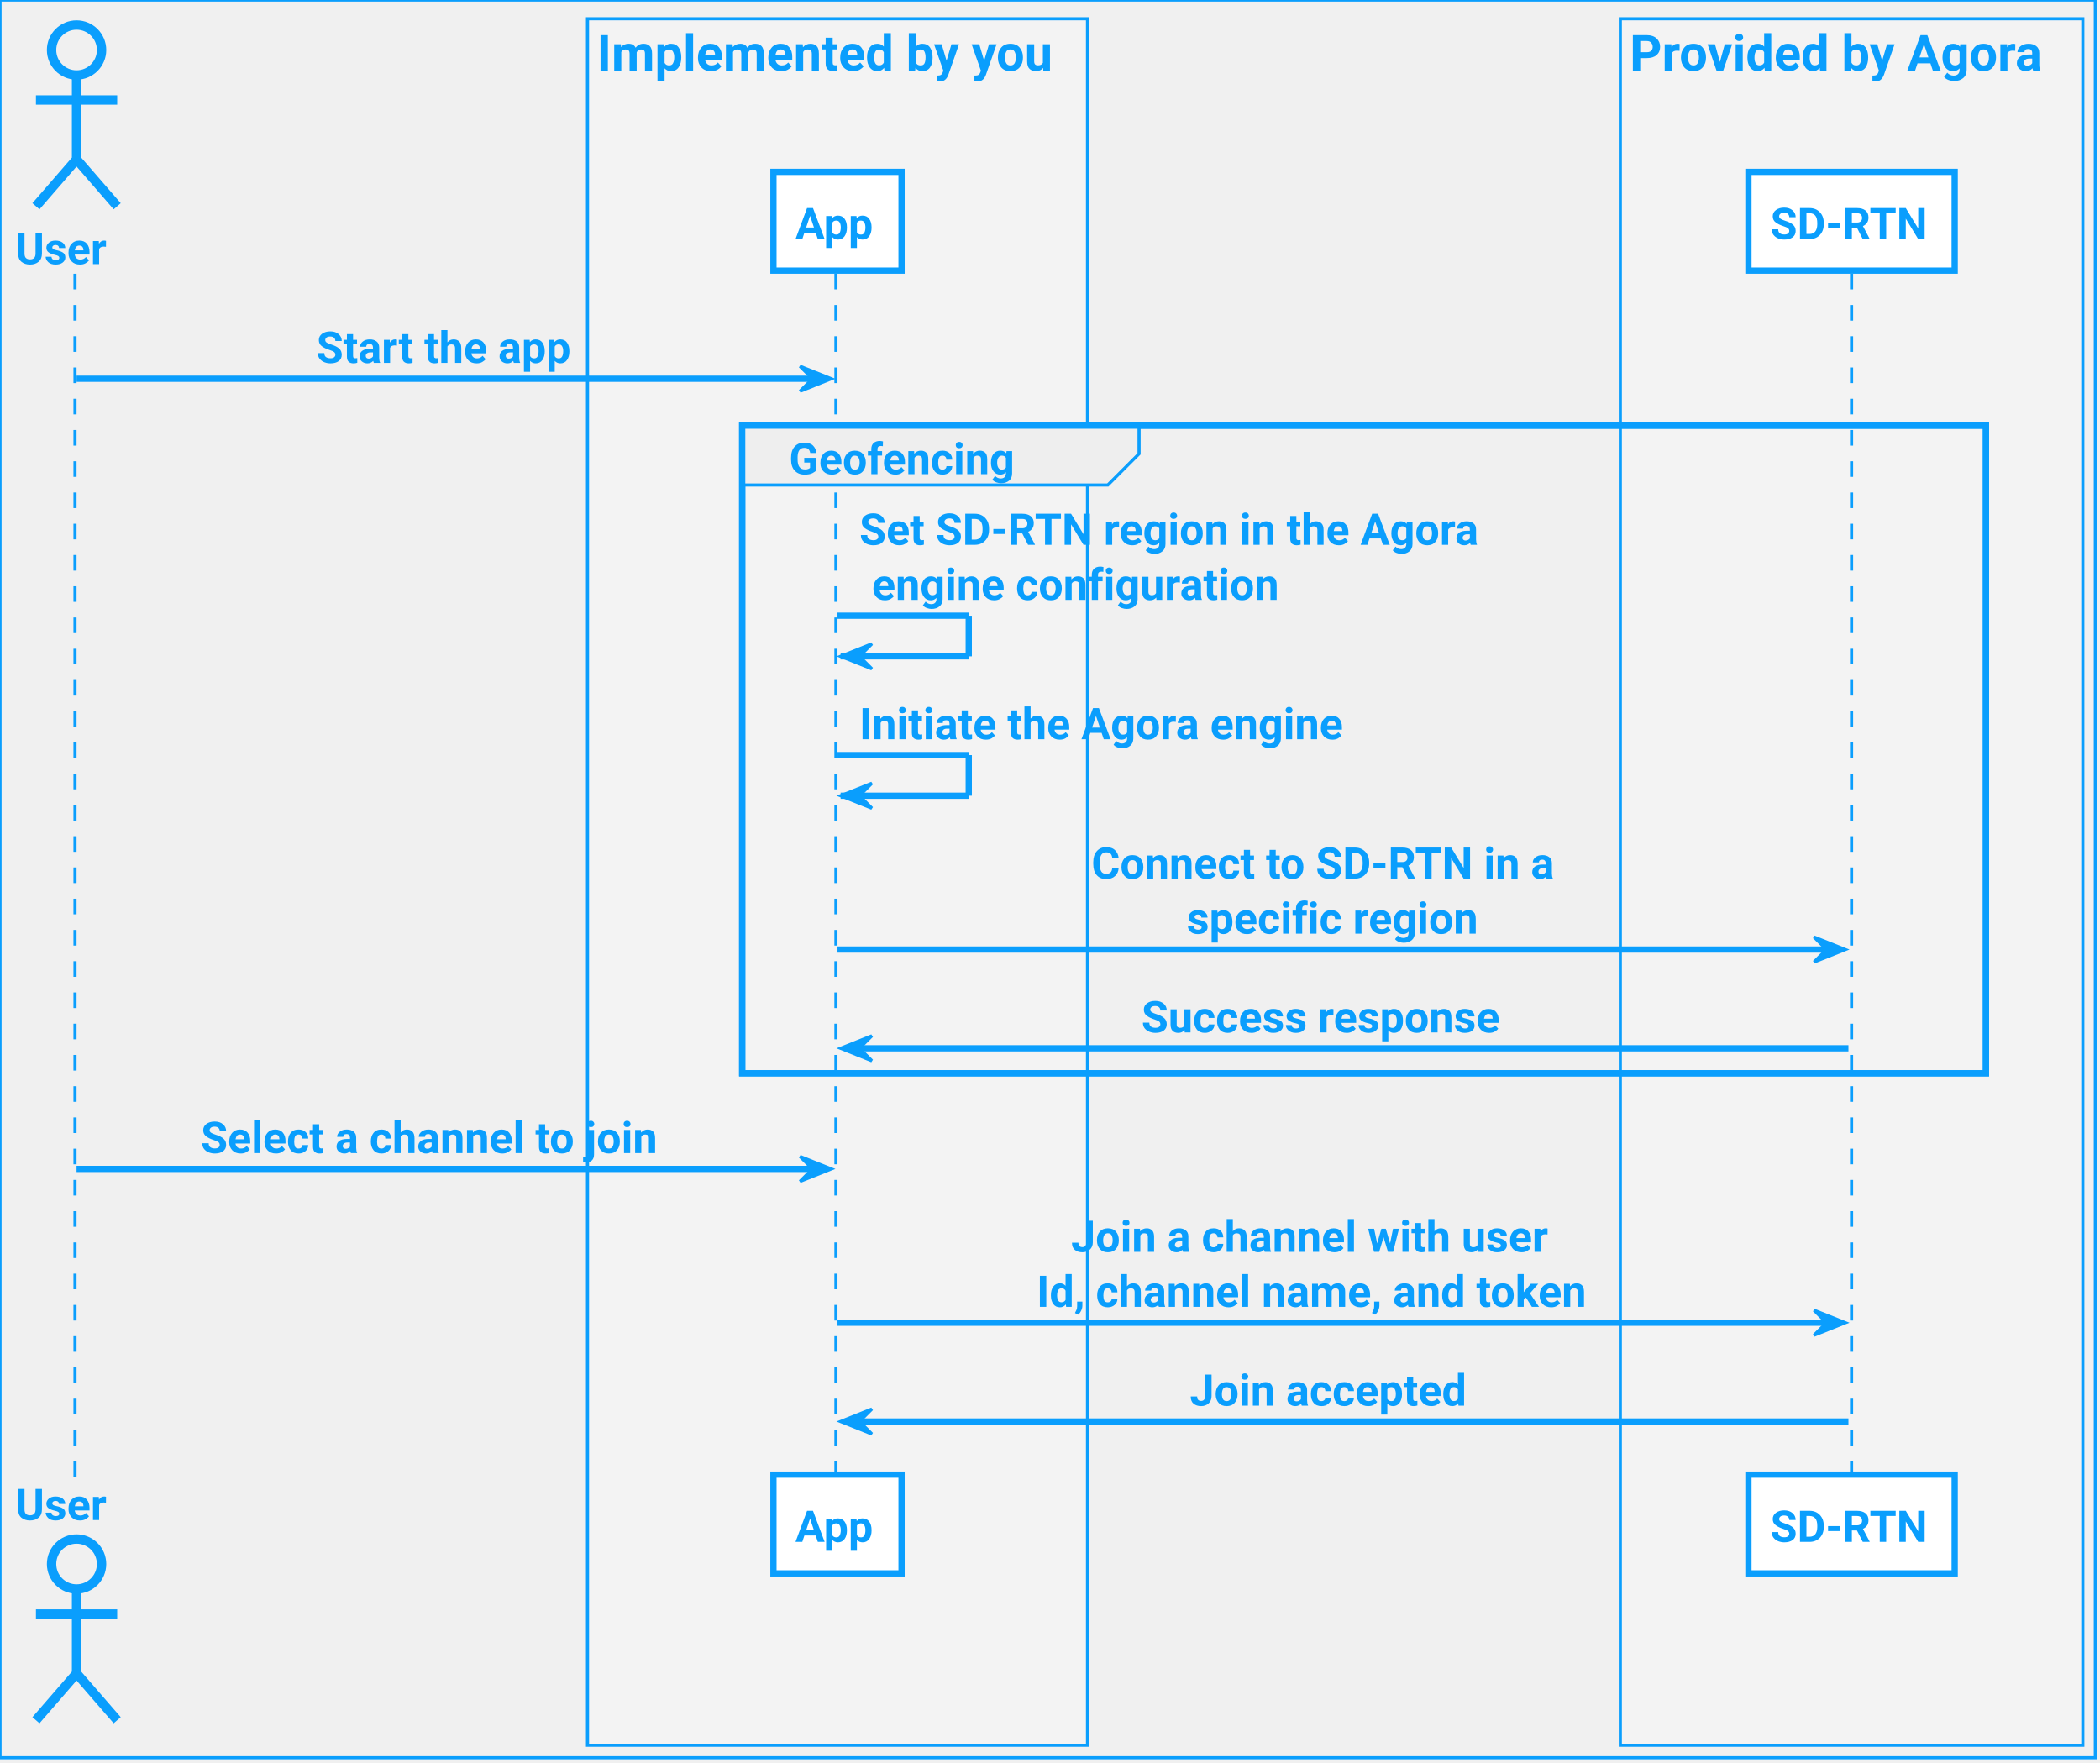
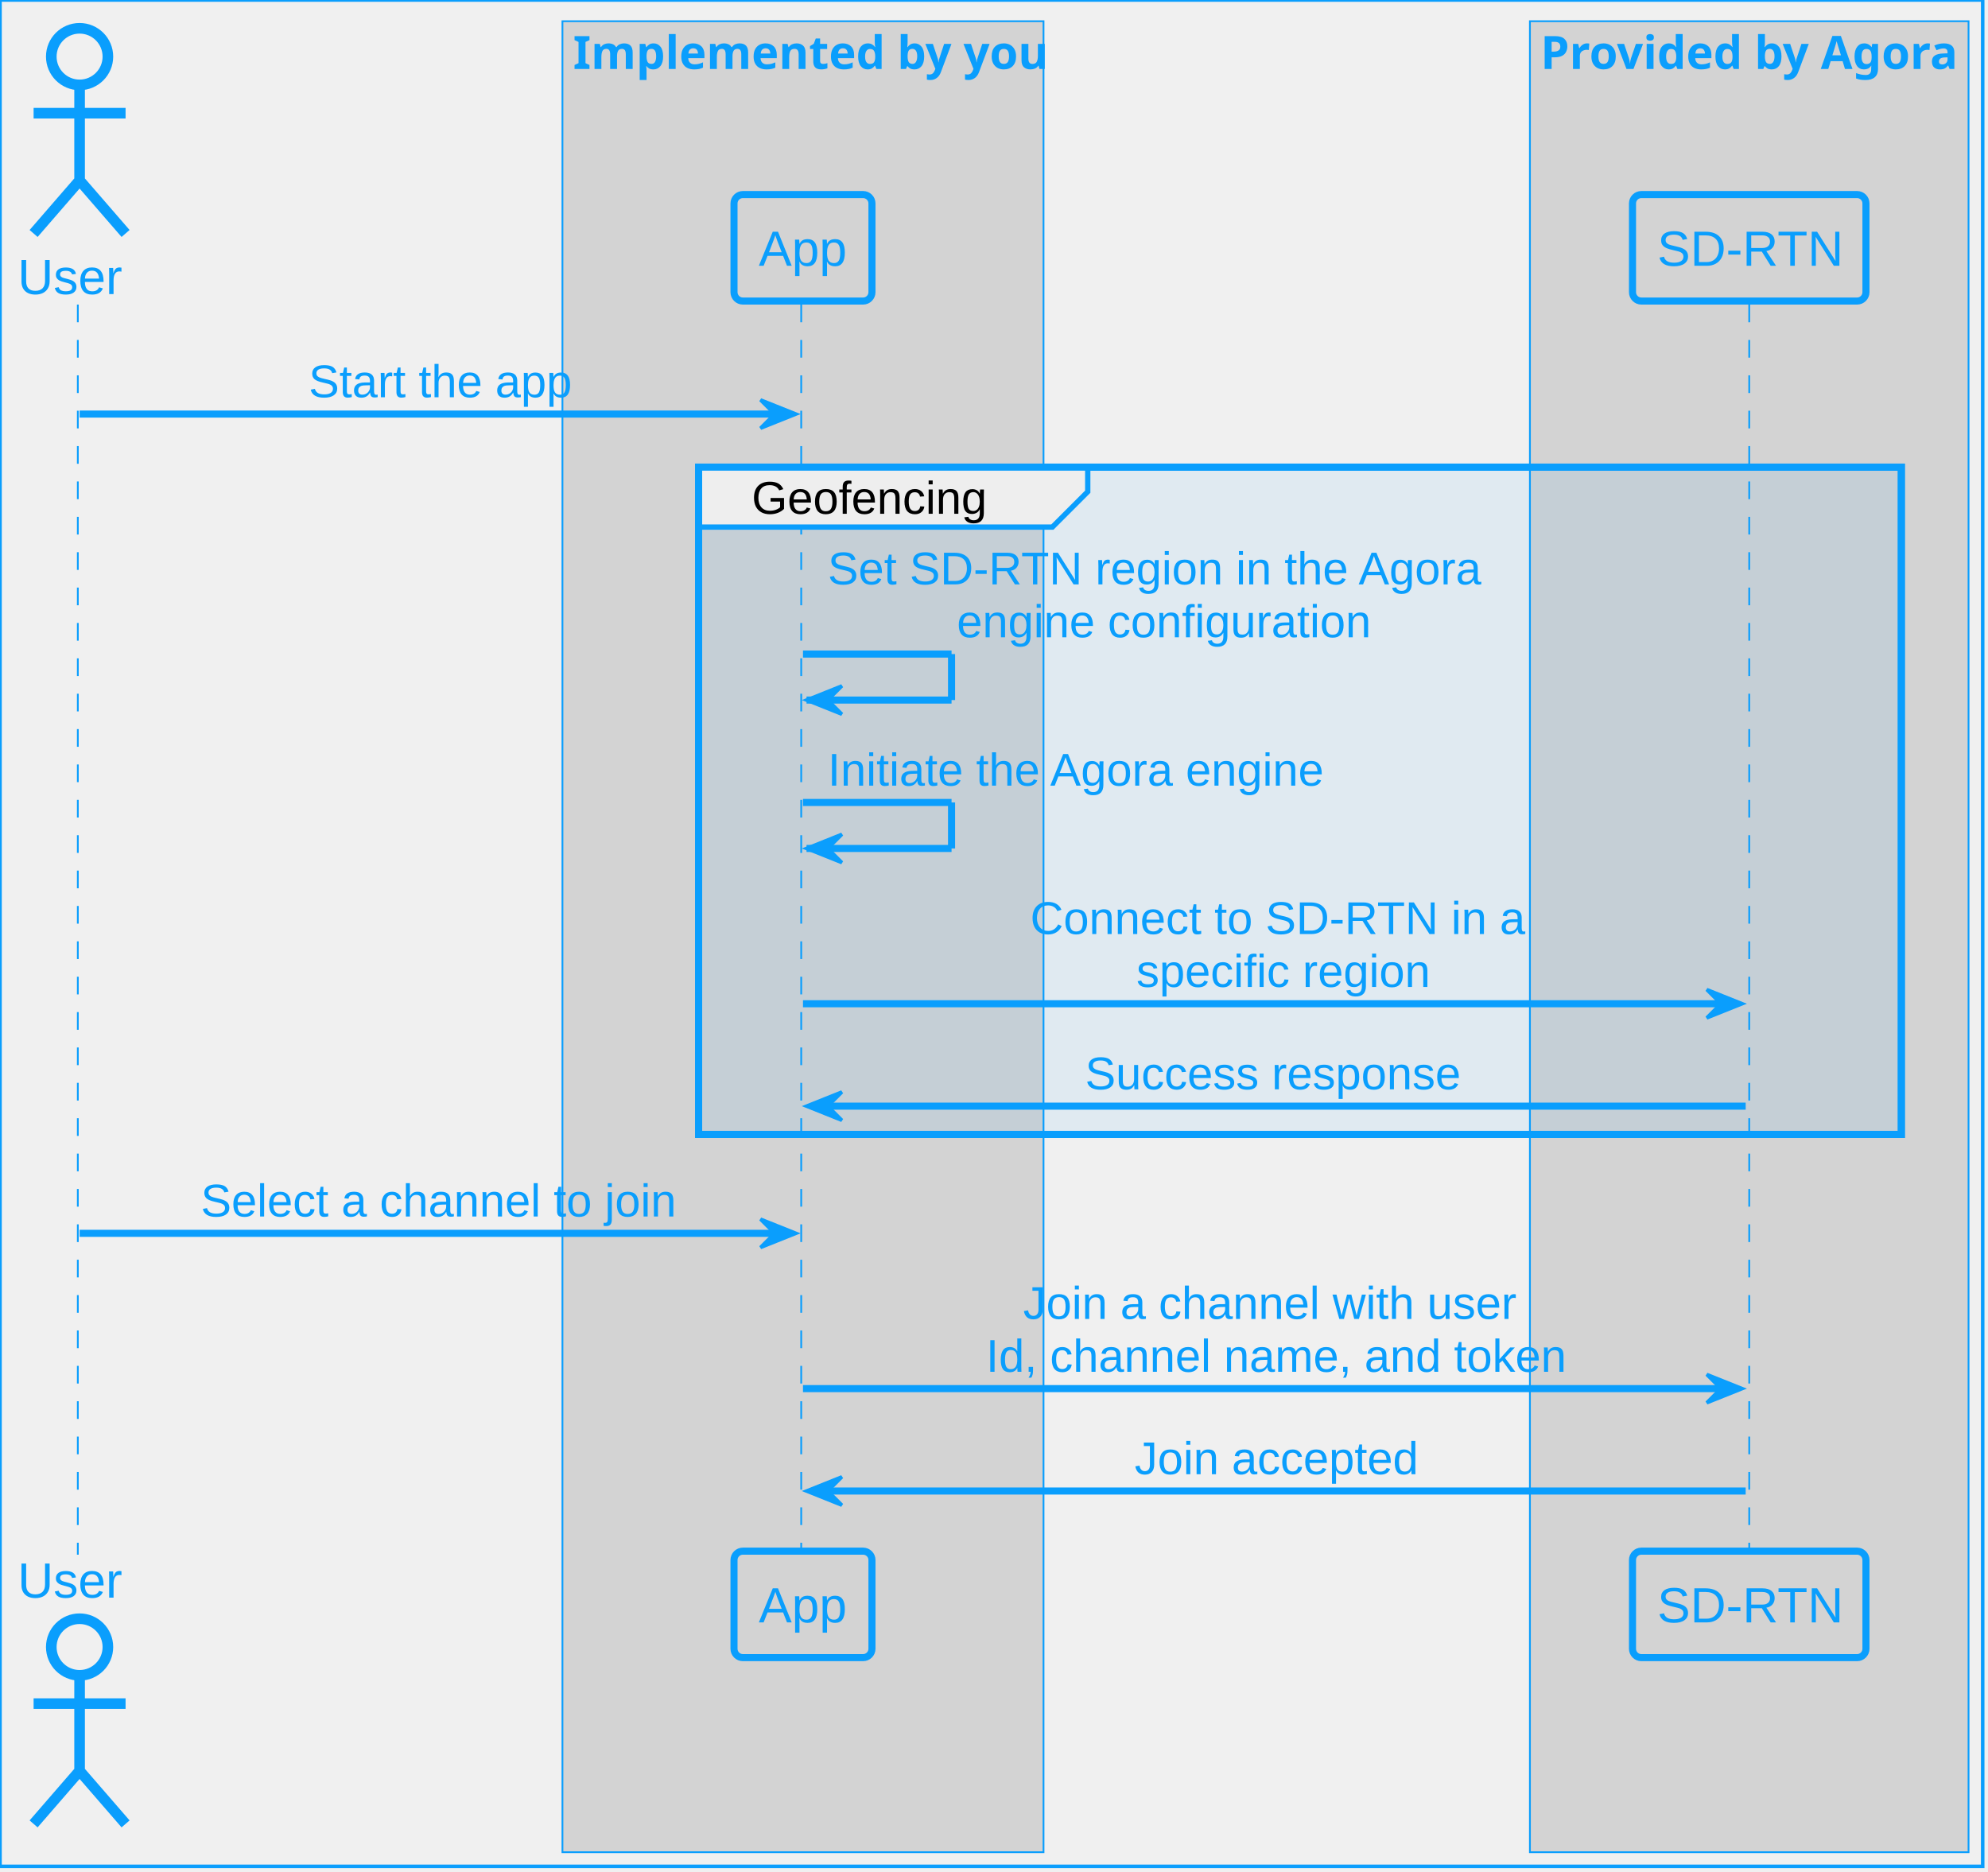
- <svg xmlns="http://www.w3.org/2000/svg" contentScriptType="application/ecmascript" contentStyleType="text/css" height="564px" preserveAspectRatio="none" style="width:672px;height:564px;background:#00000000;" version="1.1" viewBox="0 0 672 564" width="672px" zoomAndPan="magnify">
+ <svg xmlns="http://www.w3.org/2000/svg" contentStyleType="text/css" height="529px" preserveAspectRatio="none" style="width:562px;height:529px;" version="1.1" viewBox="0 0 562 529" width="562px" zoomAndPan="magnify">
  <defs />
  <g>
-     <rect fill="none" height="562.531" style="stroke:#0A9EFD;stroke-width:1.0;" width="670.5" x="0" y="0" />
-     <rect fill="#F3F3F3" height="552.531" style="stroke:#0A9EFD;stroke-width:1.0;" width="160" x="188" y="6" />
-     <text fill="#0A9EFD" font-family="Roboto" font-size="16" font-weight="bold" lengthAdjust="spacing" textLength="154" x="191" y="22.609">Implemented by you</text>
-     <rect fill="#F3F3F3" height="552.531" style="stroke:#0A9EFD;stroke-width:1.0;" width="148" x="518.5" y="6" />
-     <text fill="#0A9EFD" font-family="Roboto" font-size="16" font-weight="bold" lengthAdjust="spacing" textLength="142" x="521.5" y="22.609">Provided by Agora</text>
-     <rect height="207.266" style="stroke:#0A9EFD;stroke-width:2.0;fill:none;" width="398" x="237.5" y="136.219" />
-     <line style="stroke:#0A9EFD;stroke-width:1.0;fill:none;stroke-dasharray:5.0,5.0;" x1="24" x2="24" y1="87.609" y2="472.922" />
-     <line style="stroke:#0A9EFD;stroke-width:1.0;fill:none;stroke-dasharray:5.0,5.0;" x1="267.5" x2="267.5" y1="87.609" y2="472.922" />
-     <line style="stroke:#0A9EFD;stroke-width:1.0;fill:none;stroke-dasharray:5.0,5.0;" x1="592.5" x2="592.5" y1="87.609" y2="472.922" />
-     <text fill="#0A9EFD" font-family="Roboto" font-size="14" font-weight="bold" lengthAdjust="spacing" textLength="33" x="5" y="84.533">User</text>
-     <ellipse cx="24.5" cy="16" rx="8" ry="8" style="stroke:#0A9EFD;stroke-width:3.0;fill:none;" />
-     <path d="M24.5,24 L24.5,51 M11.5,32 L37.5,32 M24.5,51 L11.5,66 M24.5,51 L37.5,66 " fill="none" style="stroke:#0A9EFD;stroke-width:3.0;" />
-     <text fill="#0A9EFD" font-family="Roboto" font-size="14" font-weight="bold" lengthAdjust="spacing" textLength="33" x="5" y="486.455">User</text>
-     <ellipse cx="24.5" cy="500.531" rx="8" ry="8" style="stroke:#0A9EFD;stroke-width:3.0;fill:none;" />
-     <path d="M24.5,508.531 L24.5,535.531 M11.5,516.531 L37.5,516.531 M24.5,535.531 L11.5,550.531 M24.5,535.531 L37.5,550.531 " fill="none" style="stroke:#0A9EFD;stroke-width:3.0;" />
-     <rect fill="#FFFFFF" height="31.609" style="stroke:#0A9EFD;stroke-width:2.0;" width="41" x="247.5" y="55" />
-     <text fill="#0A9EFD" font-family="Roboto" font-size="14" font-weight="bold" lengthAdjust="spacing" textLength="27" x="254.5" y="76.533">App</text>
-     <rect fill="#FFFFFF" height="31.609" style="stroke:#0A9EFD;stroke-width:2.0;" width="41" x="247.5" y="471.922" />
-     <text fill="#0A9EFD" font-family="Roboto" font-size="14" font-weight="bold" lengthAdjust="spacing" textLength="27" x="254.5" y="493.455">App</text>
-     <rect fill="#FFFFFF" height="31.609" style="stroke:#0A9EFD;stroke-width:2.0;" width="66" x="559.5" y="55" />
-     <text fill="#0A9EFD" font-family="Roboto" font-size="14" font-weight="bold" lengthAdjust="spacing" textLength="52" x="566.5" y="76.533">SD-RTN</text>
-     <rect fill="#FFFFFF" height="31.609" style="stroke:#0A9EFD;stroke-width:2.0;" width="66" x="559.5" y="471.922" />
-     <text fill="#0A9EFD" font-family="Roboto" font-size="14" font-weight="bold" lengthAdjust="spacing" textLength="52" x="566.5" y="493.455">SD-RTN</text>
-     <polygon fill="#0A9EFD" points="256,117.219,266,121.219,256,125.219,260,121.219" style="stroke:#0A9EFD;stroke-width:1.0;" />
-     <line style="stroke:#0A9EFD;stroke-width:2.0;" x1="24.5" x2="262" y1="121.219" y2="121.219" />
-     <text fill="#0A9EFD" font-family="Roboto" font-size="14" font-weight="bold" lengthAdjust="spacing" textLength="90" x="101.25" y="116.143">Start the app</text>
-     <path d="M237.5,136.219 L364.5,136.219 L364.5,145.219 L354.5,155.219 L237.5,155.219 L237.5,136.219 " fill="#EEEEEE" style="stroke:#0A9EFD;stroke-width:1.0;" />
-     <rect fill="none" height="207.266" style="stroke:#0A9EFD;stroke-width:2.0;" width="398" x="237.5" y="136.219" />
-     <text fill="#0A9EFD" font-family="Roboto" font-size="14" font-weight="bold" lengthAdjust="spacing" textLength="82" x="252.5" y="151.752">Geofencing</text>
-     <line style="stroke:#0A9EFD;stroke-width:2.0;" x1="268" x2="310" y1="197.047" y2="197.047" />
-     <line style="stroke:#0A9EFD;stroke-width:2.0;" x1="310" x2="310" y1="197.047" y2="210.047" />
-     <line style="stroke:#0A9EFD;stroke-width:2.0;" x1="269" x2="310" y1="210.047" y2="210.047" />
-     <polygon fill="#0A9EFD" points="279,206.047,269,210.047,279,214.047,275,210.047" style="stroke:#0A9EFD;stroke-width:1.0;" />
-     <text fill="#0A9EFD" font-family="Roboto" font-size="14" font-weight="bold" lengthAdjust="spacing" textLength="218" x="275" y="174.361">Set SD-RTN region in the Agora</text>
-     <text fill="#0A9EFD" font-family="Roboto" font-size="14" font-weight="bold" lengthAdjust="spacing" textLength="147" x="279" y="191.971">engine configuration</text>
-     <line style="stroke:#0A9EFD;stroke-width:2.0;" x1="268" x2="310" y1="241.656" y2="241.656" />
-     <line style="stroke:#0A9EFD;stroke-width:2.0;" x1="310" x2="310" y1="241.656" y2="254.656" />
-     <line style="stroke:#0A9EFD;stroke-width:2.0;" x1="269" x2="310" y1="254.656" y2="254.656" />
-     <polygon fill="#0A9EFD" points="279,250.656,269,254.656,279,258.656,275,254.656" style="stroke:#0A9EFD;stroke-width:1.0;" />
-     <text fill="#0A9EFD" font-family="Roboto" font-size="14" font-weight="bold" lengthAdjust="spacing" textLength="173" x="275" y="236.58">Initiate the Agora engine</text>
-     <polygon fill="#0A9EFD" points="580.5,299.875,590.5,303.875,580.5,307.875,584.5,303.875" style="stroke:#0A9EFD;stroke-width:1.0;" />
-     <line style="stroke:#0A9EFD;stroke-width:2.0;" x1="268" x2="586.5" y1="303.875" y2="303.875" />
-     <text fill="#0A9EFD" font-family="Roboto" font-size="14" font-weight="bold" lengthAdjust="spacing" textLength="162" x="349.25" y="281.19">Connect to SD-RTN in a</text>
-     <text fill="#0A9EFD" font-family="Roboto" font-size="14" font-weight="bold" lengthAdjust="spacing" textLength="105" x="379.75" y="298.799">specific region</text>
-     <polygon fill="#0A9EFD" points="279,331.484,269,335.484,279,339.484,275,335.484" style="stroke:#0A9EFD;stroke-width:1.0;" />
-     <line style="stroke:#0A9EFD;stroke-width:2.0;" x1="273" x2="591.5" y1="335.484" y2="335.484" />
-     <text fill="#0A9EFD" font-family="Roboto" font-size="14" font-weight="bold" lengthAdjust="spacing" textLength="130" x="365.25" y="330.408">Success response</text>
-     <polygon fill="#0A9EFD" points="256,370.094,266,374.094,256,378.094,260,374.094" style="stroke:#0A9EFD;stroke-width:1.0;" />
-     <line style="stroke:#0A9EFD;stroke-width:2.0;" x1="24.5" x2="262" y1="374.094" y2="374.094" />
-     <text fill="#0A9EFD" font-family="Roboto" font-size="14" font-weight="bold" lengthAdjust="spacing" textLength="164" x="64.25" y="369.018">Select a channel to join</text>
-     <polygon fill="#0A9EFD" points="580.5,419.312,590.5,423.312,580.5,427.312,584.5,423.312" style="stroke:#0A9EFD;stroke-width:1.0;" />
-     <line style="stroke:#0A9EFD;stroke-width:2.0;" x1="268" x2="586.5" y1="423.312" y2="423.312" />
-     <text fill="#0A9EFD" font-family="Roboto" font-size="14" font-weight="bold" lengthAdjust="spacing" textLength="171" x="342.75" y="400.627">Join a channel with user</text>
-     <text fill="#0A9EFD" font-family="Roboto" font-size="14" font-weight="bold" lengthAdjust="spacing" textLength="197" x="331.75" y="418.236">Id, channel name, and token</text>
-     <polygon fill="#0A9EFD" points="279,450.922,269,454.922,279,458.922,275,454.922" style="stroke:#0A9EFD;stroke-width:1.0;" />
-     <line style="stroke:#0A9EFD;stroke-width:2.0;" x1="273" x2="591.5" y1="454.922" y2="454.922" />
-     <text fill="#0A9EFD" font-family="Roboto" font-size="14" font-weight="bold" lengthAdjust="spacing" textLength="99" x="380.75" y="449.846">Join accepted</text>
+     <rect fill="none" height="527.582" style="stroke:#0A9EFD;stroke-width:1.0;" width="560.5" x="0" y="0" />
+     <rect fill="#999999" fill-opacity="0.333" height="517.582" style="stroke:#0A9EFD;stroke-width:0.5;" width="136" x="159" y="6" />
+     <text fill="#0A9EFD" font-family="sans-serif" font-size="13" font-weight="bold" lengthAdjust="spacing" textLength="130" x="162" y="19.495">Implemented by you</text>
+     <rect fill="#999999" fill-opacity="0.333" height="517.582" style="stroke:#0A9EFD;stroke-width:0.5;" width="124" x="432.5" y="6" />
+     <text fill="#0A9EFD" font-family="sans-serif" font-size="13" font-weight="bold" lengthAdjust="spacing" textLength="118" x="435.5" y="19.495">Provided by Agora</text>
+     <rect fill="#0A9EFD" fill-opacity="0.067" height="188.641" style="stroke:#0A9EFD;stroke-width:2.0;" width="340" x="197.5" y="132.047" />
+     <line style="stroke:#0A9EFD;stroke-width:0.5;stroke-dasharray:5.0,5.0;" x1="22" x2="22" y1="86.099" y2="439.483" />
+     <line style="stroke:#0A9EFD;stroke-width:0.5;stroke-dasharray:5.0,5.0;" x1="226.5" x2="226.5" y1="86.099" y2="439.483" />
+     <line style="stroke:#0A9EFD;stroke-width:0.5;stroke-dasharray:5.0,5.0;" x1="494.5" x2="494.5" y1="86.099" y2="439.483" />
+     <text fill="#0A9EFD" font-family="Arial" font-size="14" lengthAdjust="spacing" textLength="29" x="5" y="83.132">User</text>
+     <ellipse cx="22.5" cy="16" fill="none" rx="8" ry="8" style="stroke:#0A9EFD;stroke-width:3.0;" />
+     <path d="M22.5,24 L22.5,51 M9.5,32 L35.5,32 M22.5,51 L9.5,66 M22.5,51 L35.5,66 " fill="none" style="stroke:#0A9EFD;stroke-width:3.0;" />
+     <text fill="#0A9EFD" font-family="Arial" font-size="14" lengthAdjust="spacing" textLength="29" x="5" y="451.615">User</text>
+     <ellipse cx="22.5" cy="465.582" fill="none" rx="8" ry="8" style="stroke:#0A9EFD;stroke-width:3.0;" />
+     <path d="M22.5,473.582 L22.5,500.582 M9.5,481.582 L35.5,481.582 M22.5,500.582 L9.5,515.582 M22.5,500.582 L35.5,515.582 " fill="none" style="stroke:#0A9EFD;stroke-width:3.0;" />
+     <rect fill="none" height="30.099" rx="2.5" ry="2.5" style="stroke:#0A9EFD;stroke-width:2.0;" width="39" x="207.5" y="55" />
+     <text fill="#0A9EFD" font-family="Arial" font-size="14" lengthAdjust="spacing" textLength="25" x="214.5" y="75.132">App</text>
+     <rect fill="none" height="30.099" rx="2.5" ry="2.5" style="stroke:#0A9EFD;stroke-width:2.0;" width="39" x="207.5" y="438.483" />
+     <text fill="#0A9EFD" font-family="Arial" font-size="14" lengthAdjust="spacing" textLength="25" x="214.5" y="458.615">App</text>
+     <rect fill="none" height="30.099" rx="2.5" ry="2.5" style="stroke:#0A9EFD;stroke-width:2.0;" width="66" x="461.5" y="55" />
+     <text fill="#0A9EFD" font-family="Arial" font-size="14" lengthAdjust="spacing" textLength="52" x="468.5" y="75.132">SD-RTN</text>
+     <rect fill="none" height="30.099" rx="2.5" ry="2.5" style="stroke:#0A9EFD;stroke-width:2.0;" width="66" x="461.5" y="438.483" />
+     <text fill="#0A9EFD" font-family="Arial" font-size="14" lengthAdjust="spacing" textLength="52" x="468.5" y="458.615">SD-RTN</text>
+     <polygon fill="#0A9EFD" points="215,113.047,225,117.047,215,121.047,219,117.047" style="stroke:#0A9EFD;stroke-width:1.0;" />
+     <line style="stroke:#0A9EFD;stroke-width:2.0;" x1="22.5" x2="221" y1="117.047" y2="117.047" />
+     <text fill="#0A9EFD" font-family="Arial" font-size="13" lengthAdjust="spacing" textLength="75" x="87.25" y="112.293">Start the app</text>
+     <path d="M197.5,132.047 L307.5,132.047 L307.5,138.996 L297.5,148.996 L197.5,148.996 L197.5,132.047 " fill="#EEEEEE" style="stroke:#0A9EFD;stroke-width:1.5;" />
+     <rect fill="none" height="188.641" style="stroke:#0A9EFD;stroke-width:2.0;" width="340" x="197.5" y="132.047" />
+     <text fill="#000000" font-family="Arial" font-size="13" lengthAdjust="spacing" textLength="65" x="212.5" y="145.241">Geofencing</text>
+     <line style="stroke:#0A9EFD;stroke-width:2.0;" x1="227" x2="269" y1="184.894" y2="184.894" />
+     <line style="stroke:#0A9EFD;stroke-width:2.0;" x1="269" x2="269" y1="184.894" y2="197.894" />
+     <line style="stroke:#0A9EFD;stroke-width:2.0;" x1="228" x2="269" y1="197.894" y2="197.894" />
+     <polygon fill="#0A9EFD" points="238,193.894,228,197.894,238,201.894,234,197.894" style="stroke:#0A9EFD;stroke-width:1.0;" />
+     <text fill="#0A9EFD" font-family="Arial" font-size="13" lengthAdjust="spacing" textLength="184" x="234" y="165.19">Set SD-RTN region in the Agora</text>
+     <text fill="#0A9EFD" font-family="Arial" font-size="13" lengthAdjust="spacing" textLength="115" x="270.5" y="180.139">engine configuration</text>
+     <line style="stroke:#0A9EFD;stroke-width:2.0;" x1="227" x2="269" y1="226.842" y2="226.842" />
+     <line style="stroke:#0A9EFD;stroke-width:2.0;" x1="269" x2="269" y1="226.842" y2="239.842" />
+     <line style="stroke:#0A9EFD;stroke-width:2.0;" x1="228" x2="269" y1="239.842" y2="239.842" />
+     <polygon fill="#0A9EFD" points="238,235.842,228,239.842,238,243.842,234,239.842" style="stroke:#0A9EFD;stroke-width:1.0;" />
+     <text fill="#0A9EFD" font-family="Arial" font-size="13" lengthAdjust="spacing" textLength="140" x="234" y="222.087">Initiate the Agora engine</text>
+     <polygon fill="#0A9EFD" points="482.5,279.74,492.5,283.74,482.5,287.74,486.5,283.74" style="stroke:#0A9EFD;stroke-width:1.0;" />
+     <line style="stroke:#0A9EFD;stroke-width:2.0;" x1="227" x2="488.5" y1="283.74" y2="283.74" />
+     <text fill="#0A9EFD" font-family="Arial" font-size="13" lengthAdjust="spacing" textLength="139" x="291.25" y="264.036">Connect to SD-RTN in a</text>
+     <text fill="#0A9EFD" font-family="Arial" font-size="13" lengthAdjust="spacing" textLength="83" x="321.25" y="278.985">specific region</text>
+     <polygon fill="#0A9EFD" points="238,308.688,228,312.688,238,316.688,234,312.688" style="stroke:#0A9EFD;stroke-width:1.0;" />
+     <line style="stroke:#0A9EFD;stroke-width:2.0;" x1="232" x2="493.5" y1="312.688" y2="312.688" />
+     <text fill="#0A9EFD" font-family="Arial" font-size="13" lengthAdjust="spacing" textLength="108" x="306.75" y="307.934">Success response</text>
+     <polygon fill="#0A9EFD" points="215,344.637,225,348.637,215,352.637,219,348.637" style="stroke:#0A9EFD;stroke-width:1.0;" />
+     <line style="stroke:#0A9EFD;stroke-width:2.0;" x1="22.5" x2="221" y1="348.637" y2="348.637" />
+     <text fill="#0A9EFD" font-family="Arial" font-size="13" lengthAdjust="spacing" textLength="136" x="56.75" y="343.882">Select a channel to join</text>
+     <polygon fill="#0A9EFD" points="482.5,388.535,492.5,392.535,482.5,396.535,486.5,392.535" style="stroke:#0A9EFD;stroke-width:1.0;" />
+     <line style="stroke:#0A9EFD;stroke-width:2.0;" x1="227" x2="488.5" y1="392.535" y2="392.535" />
+     <text fill="#0A9EFD" font-family="Arial" font-size="13" lengthAdjust="spacing" textLength="139" x="289.25" y="372.831">Join a channel with user</text>
+     <text fill="#0A9EFD" font-family="Arial" font-size="13" lengthAdjust="spacing" textLength="164" x="278.75" y="387.78">Id, channel name, and token</text>
+     <polygon fill="#0A9EFD" points="238,417.483,228,421.483,238,425.483,234,421.483" style="stroke:#0A9EFD;stroke-width:1.0;" />
+     <line style="stroke:#0A9EFD;stroke-width:2.0;" x1="232" x2="493.5" y1="421.483" y2="421.483" />
+     <text fill="#0A9EFD" font-family="Arial" font-size="13" lengthAdjust="spacing" textLength="80" x="320.75" y="416.728">Join accepted</text>
  </g>
</svg>
